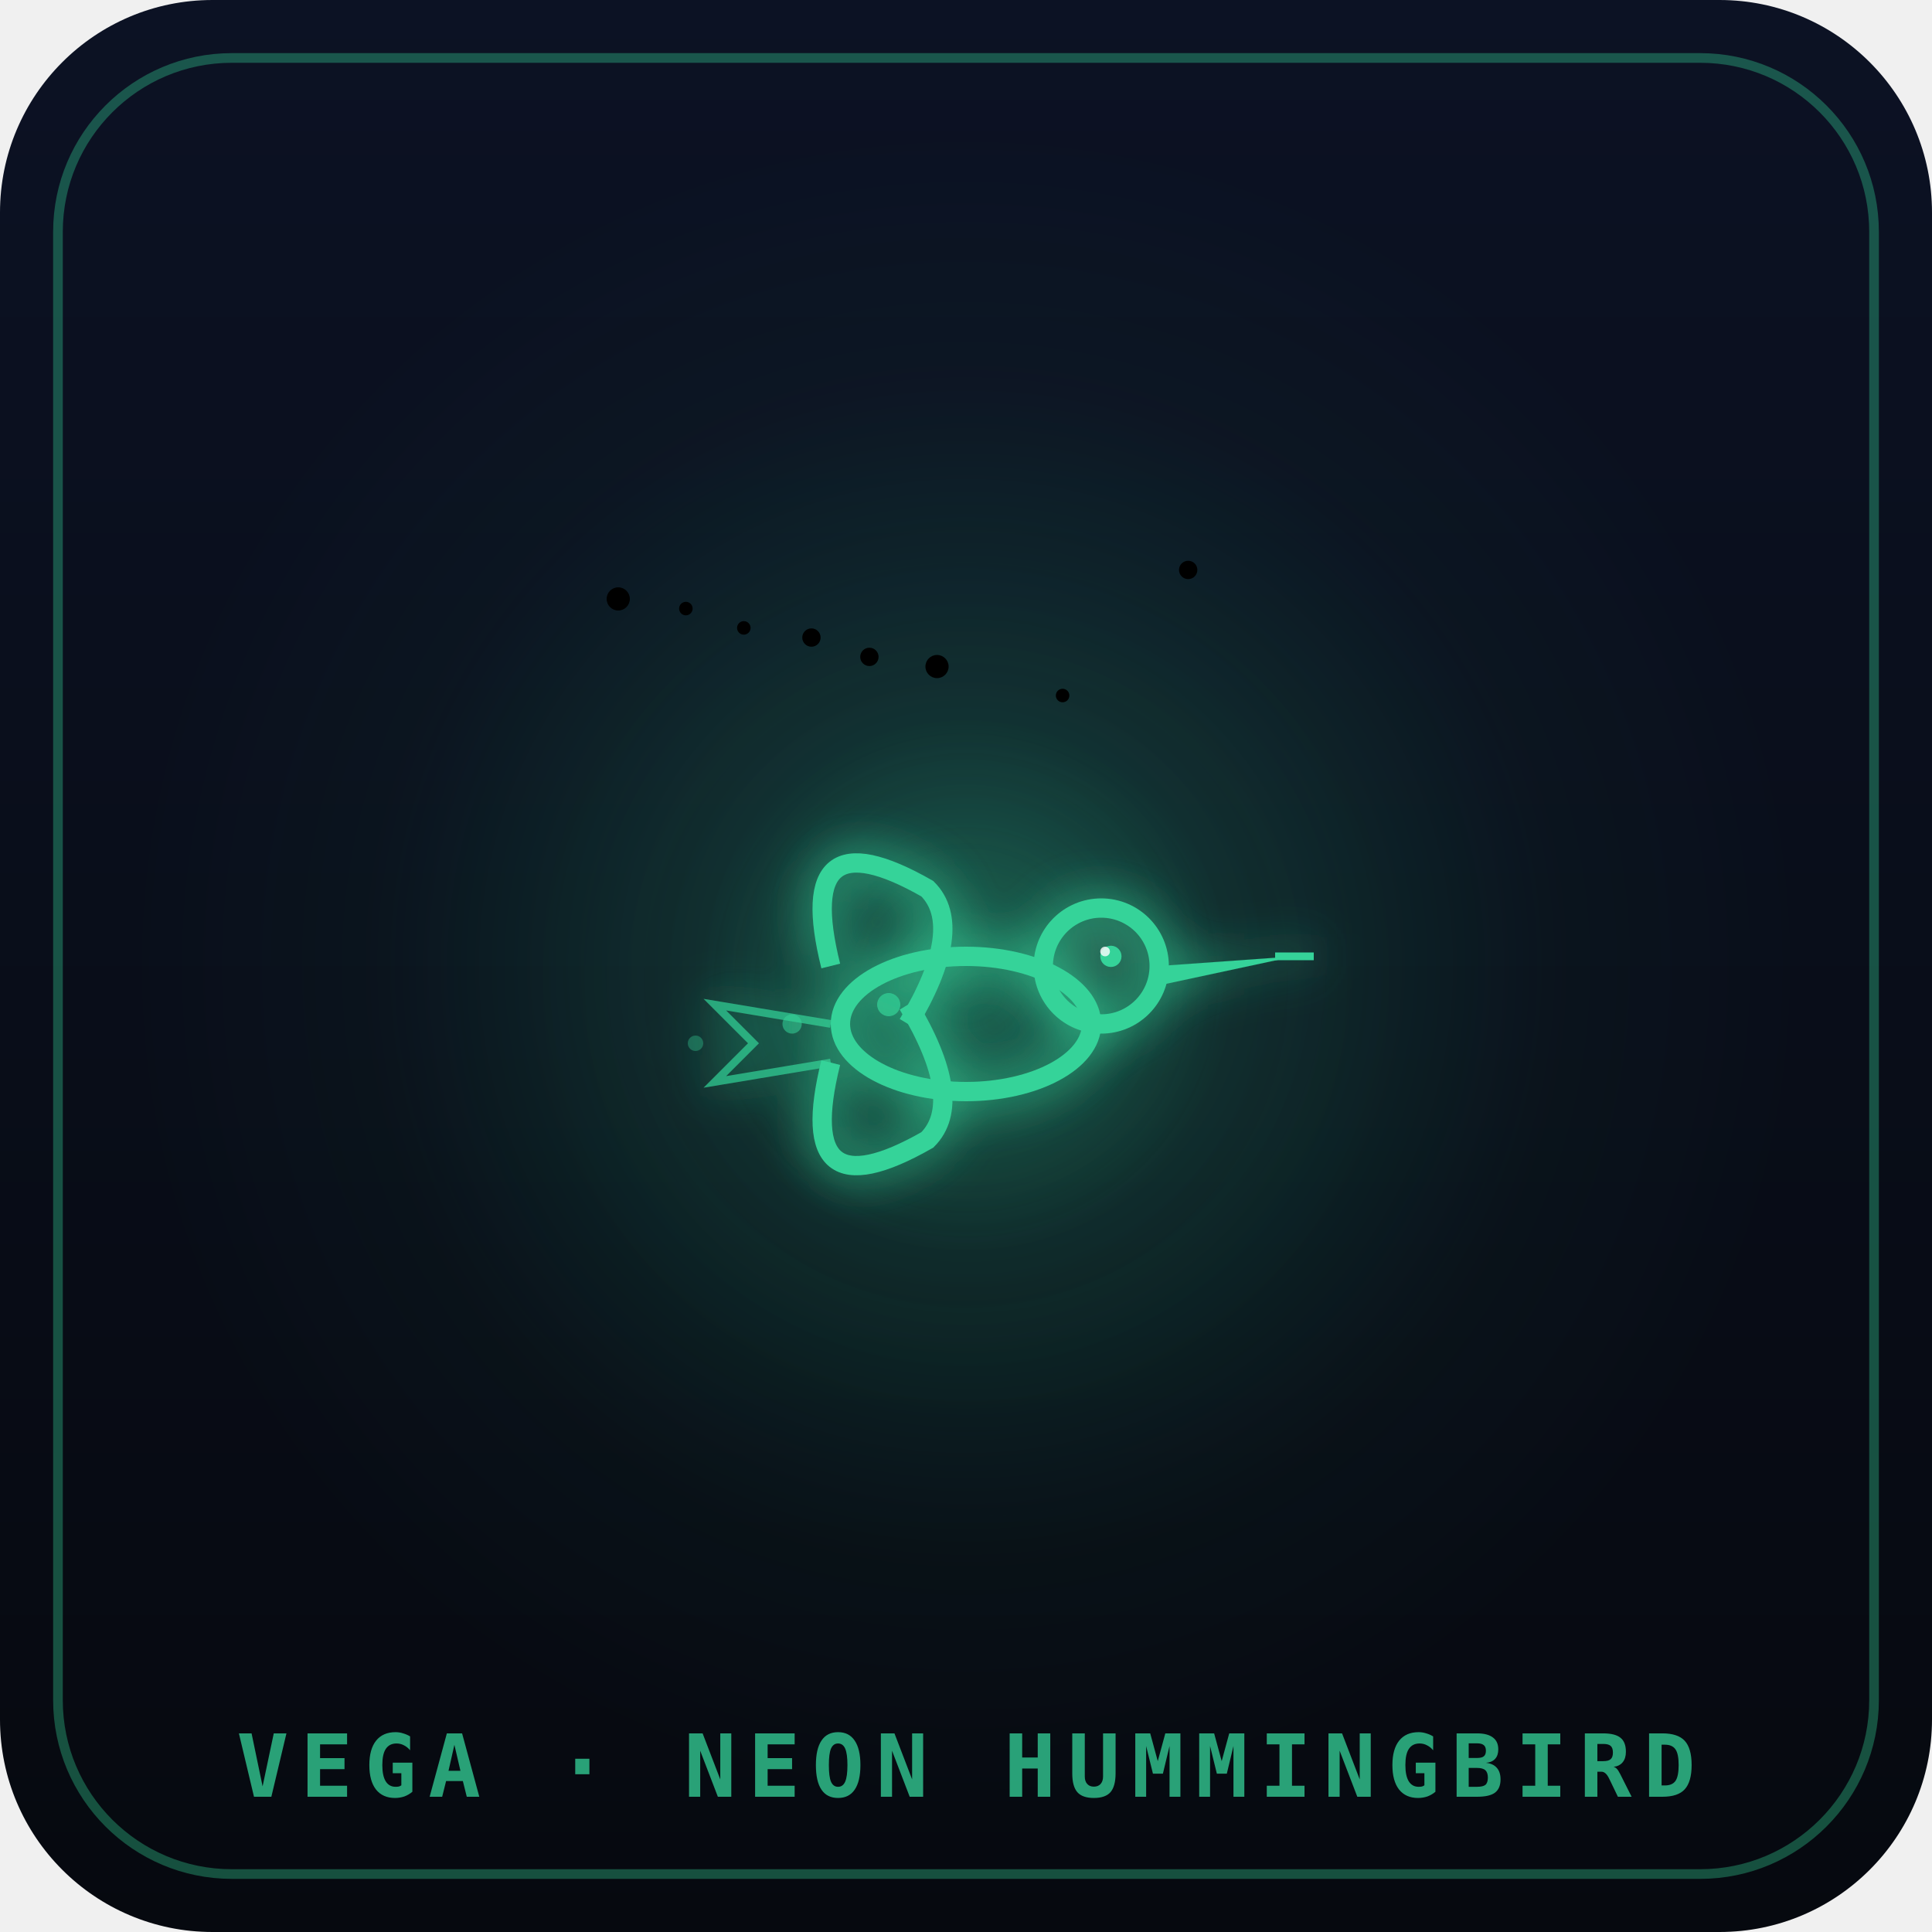
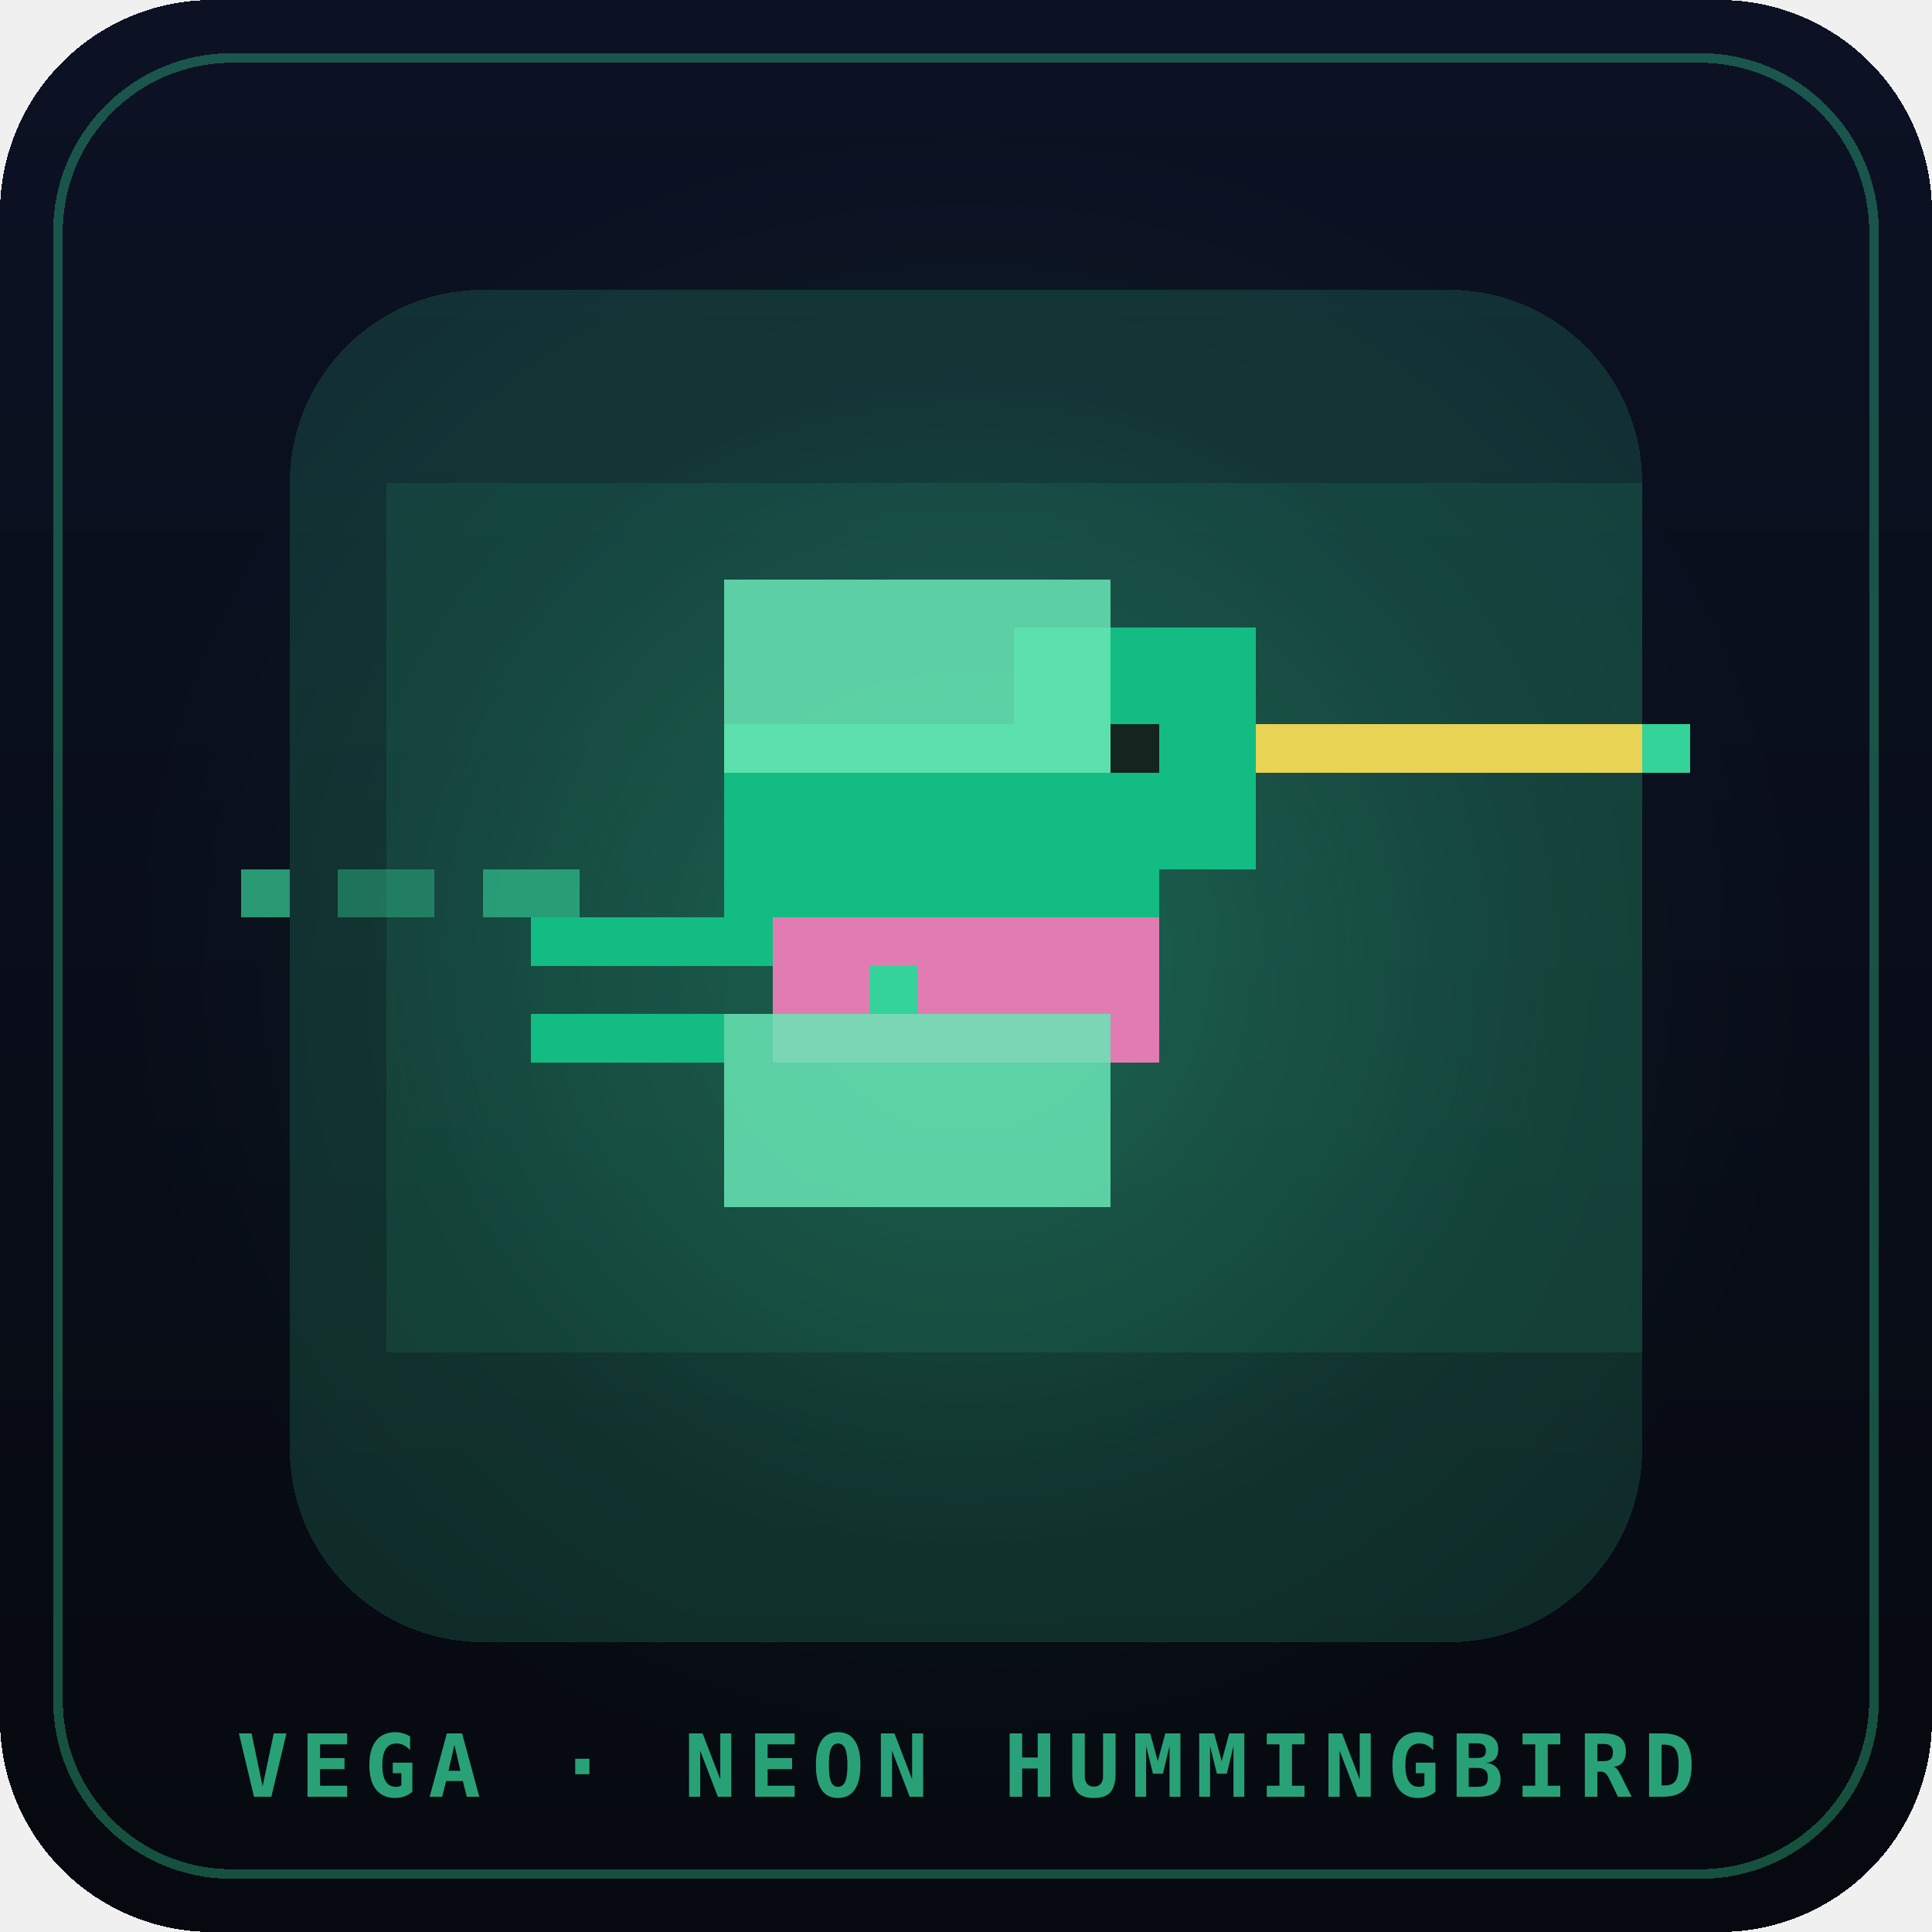
- <svg xmlns="http://www.w3.org/2000/svg" viewBox="0 0 200 200" width="200" height="200" role="img" aria-label="VEGA · Neon Hummingbird mascot">
+ <svg xmlns="http://www.w3.org/2000/svg" viewBox="0 0 200 200" width="200" height="200" shape-rendering="crispEdges" role="img" aria-label="VEGA · Neon Hummingbird mascot">
  <defs>
    <linearGradient id="bg" x1="0" y1="0" x2="0" y2="1">
      <stop offset="0%" stop-color="#0c1224" />
      <stop offset="100%" stop-color="#06090f" />
    </linearGradient>
    <radialGradient id="halo" cx="50%" cy="50%" r="50%">
      <stop offset="0%" stop-color="#34d399" stop-opacity=".25" />
      <stop offset="70%" stop-color="#34d399" stop-opacity=".03" />
      <stop offset="100%" stop-color="#34d399" stop-opacity="0" />
    </radialGradient>
  </defs>
  <rect width="200" height="200" rx="22" fill="url(#bg)" />
  <rect x="6" y="6" width="188" height="188" rx="18" fill="none" stroke="#34d399" stroke-opacity=".35" />
  <circle cx="100" cy="100" r="86" fill="url(#halo)" />
-   <g transform="translate(50,50) scale(1.0)" style="color:#34d399">
-     <defs>
-       <radialGradient id="halo-hummingbird-5" cx="50%" cy="50%" r="50%">
-         <stop offset="0%" stop-color="currentColor" stop-opacity="0.275" />
-         <stop offset="60%" stop-color="currentColor" stop-opacity="0.02" />
-         <stop offset="100%" stop-color="currentColor" stop-opacity="0" />
-       </radialGradient>
-       <filter id="glow-hummingbird-5" x="-40%" y="-40%" width="180%" height="180%">
-         <feGaussianBlur stdDeviation="2.5" result="b" />
-         <feMerge>
-           <feMergeNode in="b" />
-           <feMergeNode in="SourceGraphic" />
-         </feMerge>
-       </filter>
-     </defs>
-     <circle class="mascot-halo" cx="50" cy="52" r="46" fill="url(#halo-hummingbird-5)" />
-     <g class="mascot-body" filter="url(#glow-hummingbird-5)">
-       <g class="m-hb">
-         <ellipse class="m-hb-body" cx="50" cy="56" rx="13" ry="7" fill="none" stroke="currentColor" stroke-width="2" />
-         <circle class="m-hb-head" cx="64" cy="50" r="6" fill="none" stroke="currentColor" stroke-width="2" />
-         <path class="m-hb-beak" d="M70 50l14 -1l-14 3z" fill="currentColor" />
-         <path class="m-hb-tongue" d="M82 49h4" stroke="currentColor" stroke-width=".8" />
-         <path class="m-hb-wing top" d="M36 50q-4 -16 10 -8q4 4 -2 14" fill="none" stroke="currentColor" stroke-width="2" />
-         <path class="m-hb-wing bot" d="M36 60q-4 16 10 8q4 -4 -2 -14" fill="none" stroke="currentColor" stroke-width="2" />
-         <circle class="m-hb-eye" cx="65" cy="49" r="1.1" fill="currentColor" />
-         <circle class="m-hb-glint" cx="64.4" cy="48.5" r=".5" fill="#fff" opacity=".8" />
-         <circle class="m-trail t1" cx="42" cy="54" r="1.2" fill="currentColor" opacity=".7" />
-         <circle class="m-trail t2" cx="32" cy="56" r="1" fill="currentColor" opacity=".55" />
-         <circle class="m-trail t3" cx="22" cy="58" r="0.8" fill="currentColor" opacity=".35" />
-         <path class="m-hb-tail" d="M36 56l-12 -2l4 4l-4 4l12 -2" stroke="currentColor" stroke-width="0.8" fill="none" opacity=".7" />
-       </g>
+   <g transform="translate(20,20) scale(5)" style="color:#34d399">
+     <rect class="halo" x="2" y="2" width="28" height="28" fill="currentColor" opacity="0.165" rx="4" />
+     <g class="mascot-body">
+       <rect x="3" y="14" width="2" height="1" fill="#34d399" class="r-trail" opacity="0.4" />
+       <rect x="6" y="14" width="2" height="1" fill="#34d399" class="r-trail" opacity="0.6" />
+       <rect x="11" y="12" width="9" height="4" fill="#10b981" class="r-back" />
+       <rect x="11" y="11" width="7" height="1" fill="#10b981" class="r-back" />
+       <rect x="12" y="15" width="8" height="3" fill="#f472b6" class="r-chest" />
+       <rect x="17" y="9" width="5" height="5" fill="#10b981" class="r-head" />
+       <rect x="19" y="11" width="1" height="1" fill="#111" class="r-eye" />
+       <rect x="22" y="11" width="8" height="1" fill="#fcd34d" class="r-beak" />
+       <rect x="11" y="8" width="8" height="4" fill="#6ee7b7" class="r-wing-t" opacity="0.85" />
+       <rect x="11" y="17" width="8" height="4" fill="#6ee7b7" class="r-wing-b" opacity="0.85" />
+       <rect x="7" y="15" width="4" height="1" fill="#10b981" class="r-tail" />
+       <rect x="7" y="17" width="4" height="1" fill="#10b981" class="r-tail" />
    </g>
-     <circle class="evo-spark" cx="21" cy="13" r="0.7" style="animation-duration:1.6s;animation-delay:0s" />
-     <circle class="evo-spark" cx="34" cy="16" r="0.95" style="animation-duration:2.05s;animation-delay:0.21s" />
-     <circle class="evo-spark" cx="47" cy="19" r="1.2" style="animation-duration:2.5s;animation-delay:0.42s" />
-     <circle class="evo-spark" cx="60" cy="22" r="0.7" style="animation-duration:2.95s;animation-delay:0.63s" />
-     <circle class="evo-spark" cx="73" cy="9" r="0.95" style="animation-duration:1.6s;animation-delay:0.84s" />
-     <circle class="evo-spark" cx="14" cy="12" r="1.2" style="animation-duration:2.05s;animation-delay:1.05s" />
-     <circle class="evo-spark" cx="27" cy="15" r="0.7" style="animation-duration:2.5s;animation-delay:1.26s" />
-     <circle class="evo-spark" cx="40" cy="18" r="0.95" style="animation-duration:2.95s;animation-delay:1.47s" />
+     <g class="mascot-evo">
+       <rect x="1" y="14" width="1" height="1" fill="currentColor" class="r-trail2" opacity="0.7" />
+       <rect x="14" y="16" width="1" height="1" fill="currentColor" class="r-shimmer" />
+       <rect x="30" y="11" width="1" height="1" fill="currentColor" class="r-beak-tip" />
+       <rect x="4" y="6" width="26" height="18" fill="currentColor" class="r-orbit" opacity="0.1" />
+     </g>
  </g>
  <text x="100" y="186" text-anchor="middle" font-family="JetBrains Mono, ui-monospace, monospace" font-weight="700" font-size="9" fill="#34d399" opacity=".75" letter-spacing="1.2">
    VEGA · NEON HUMMINGBIRD
  </text>
</svg>
